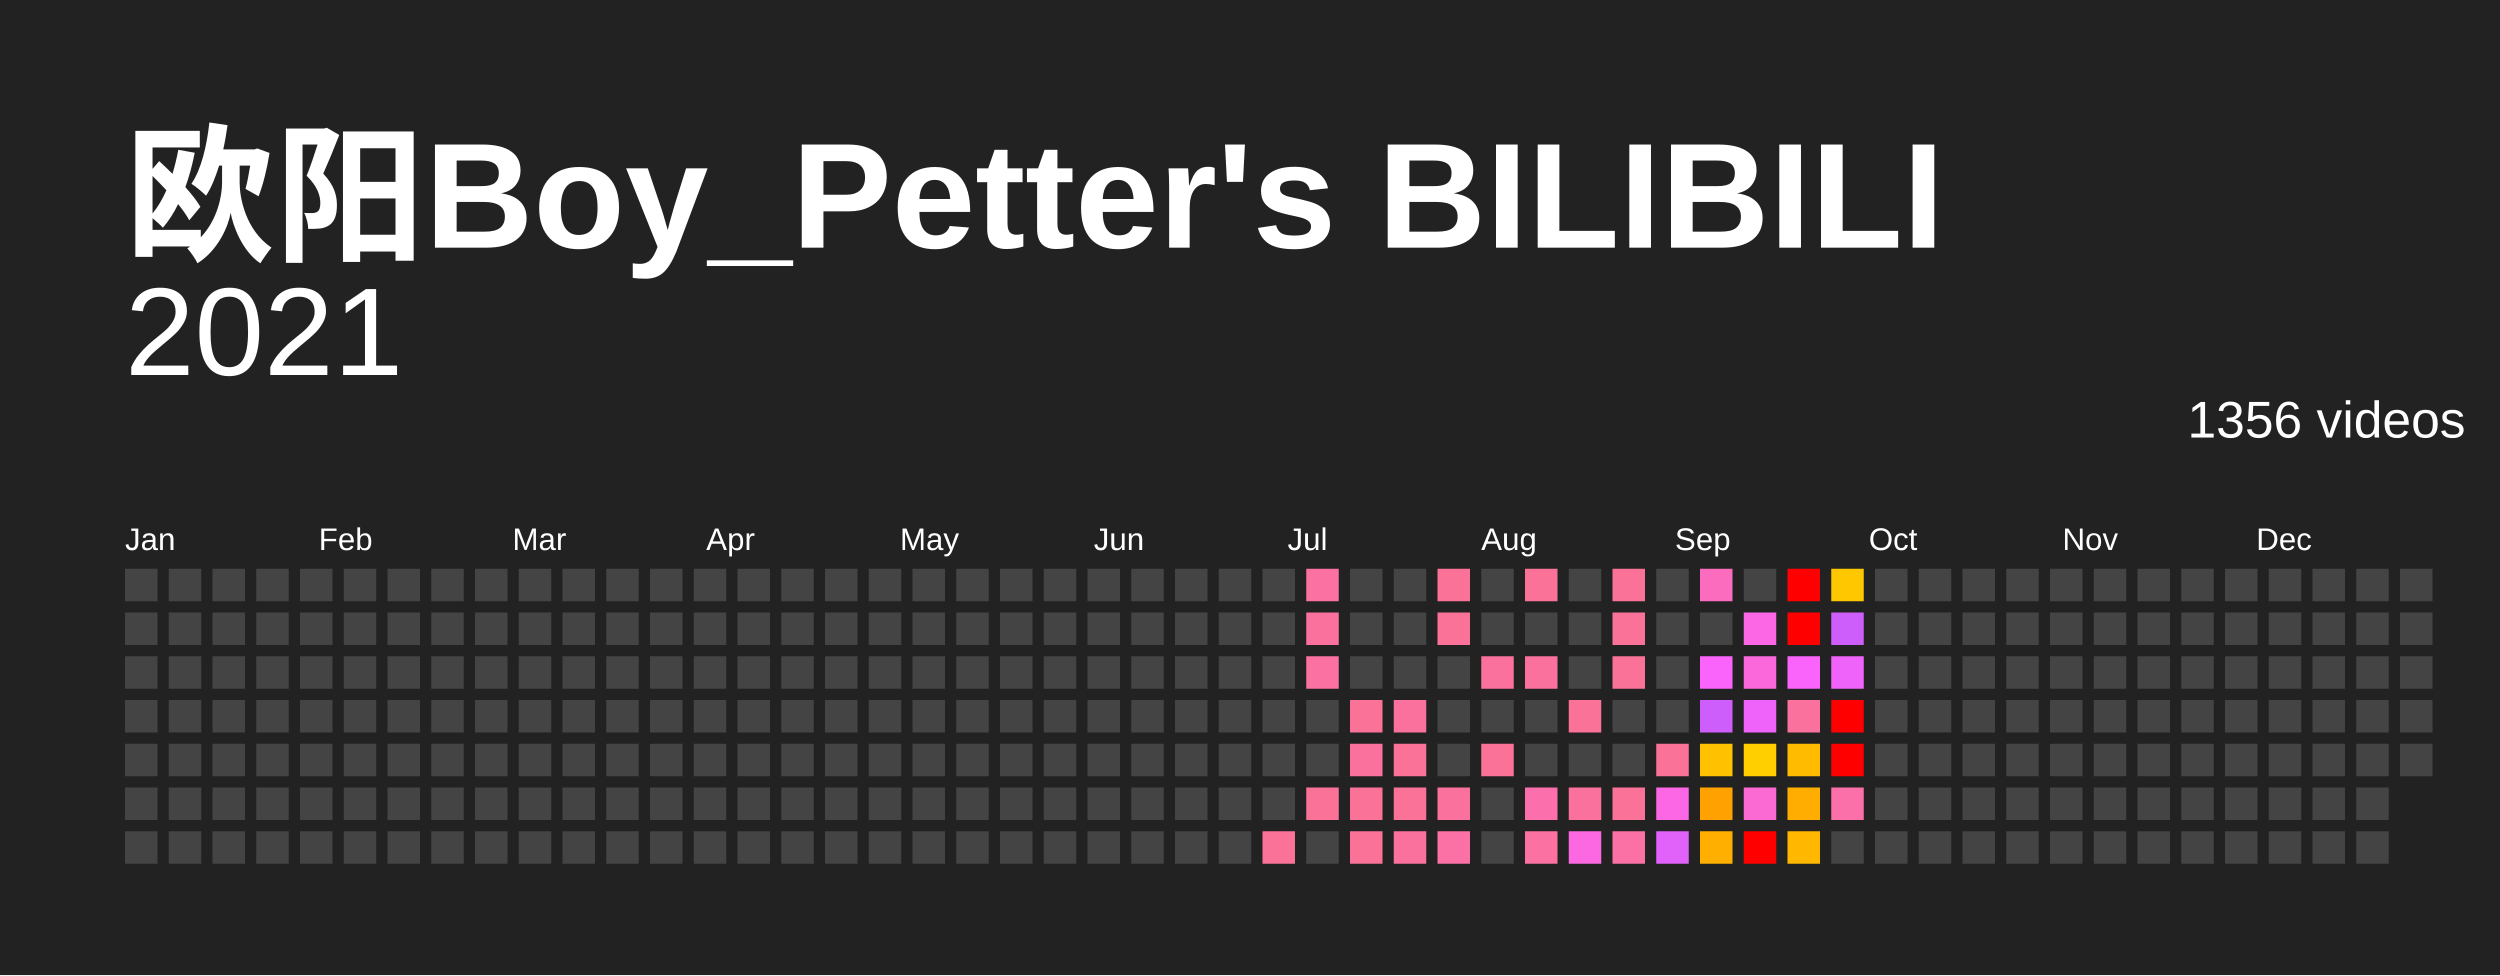
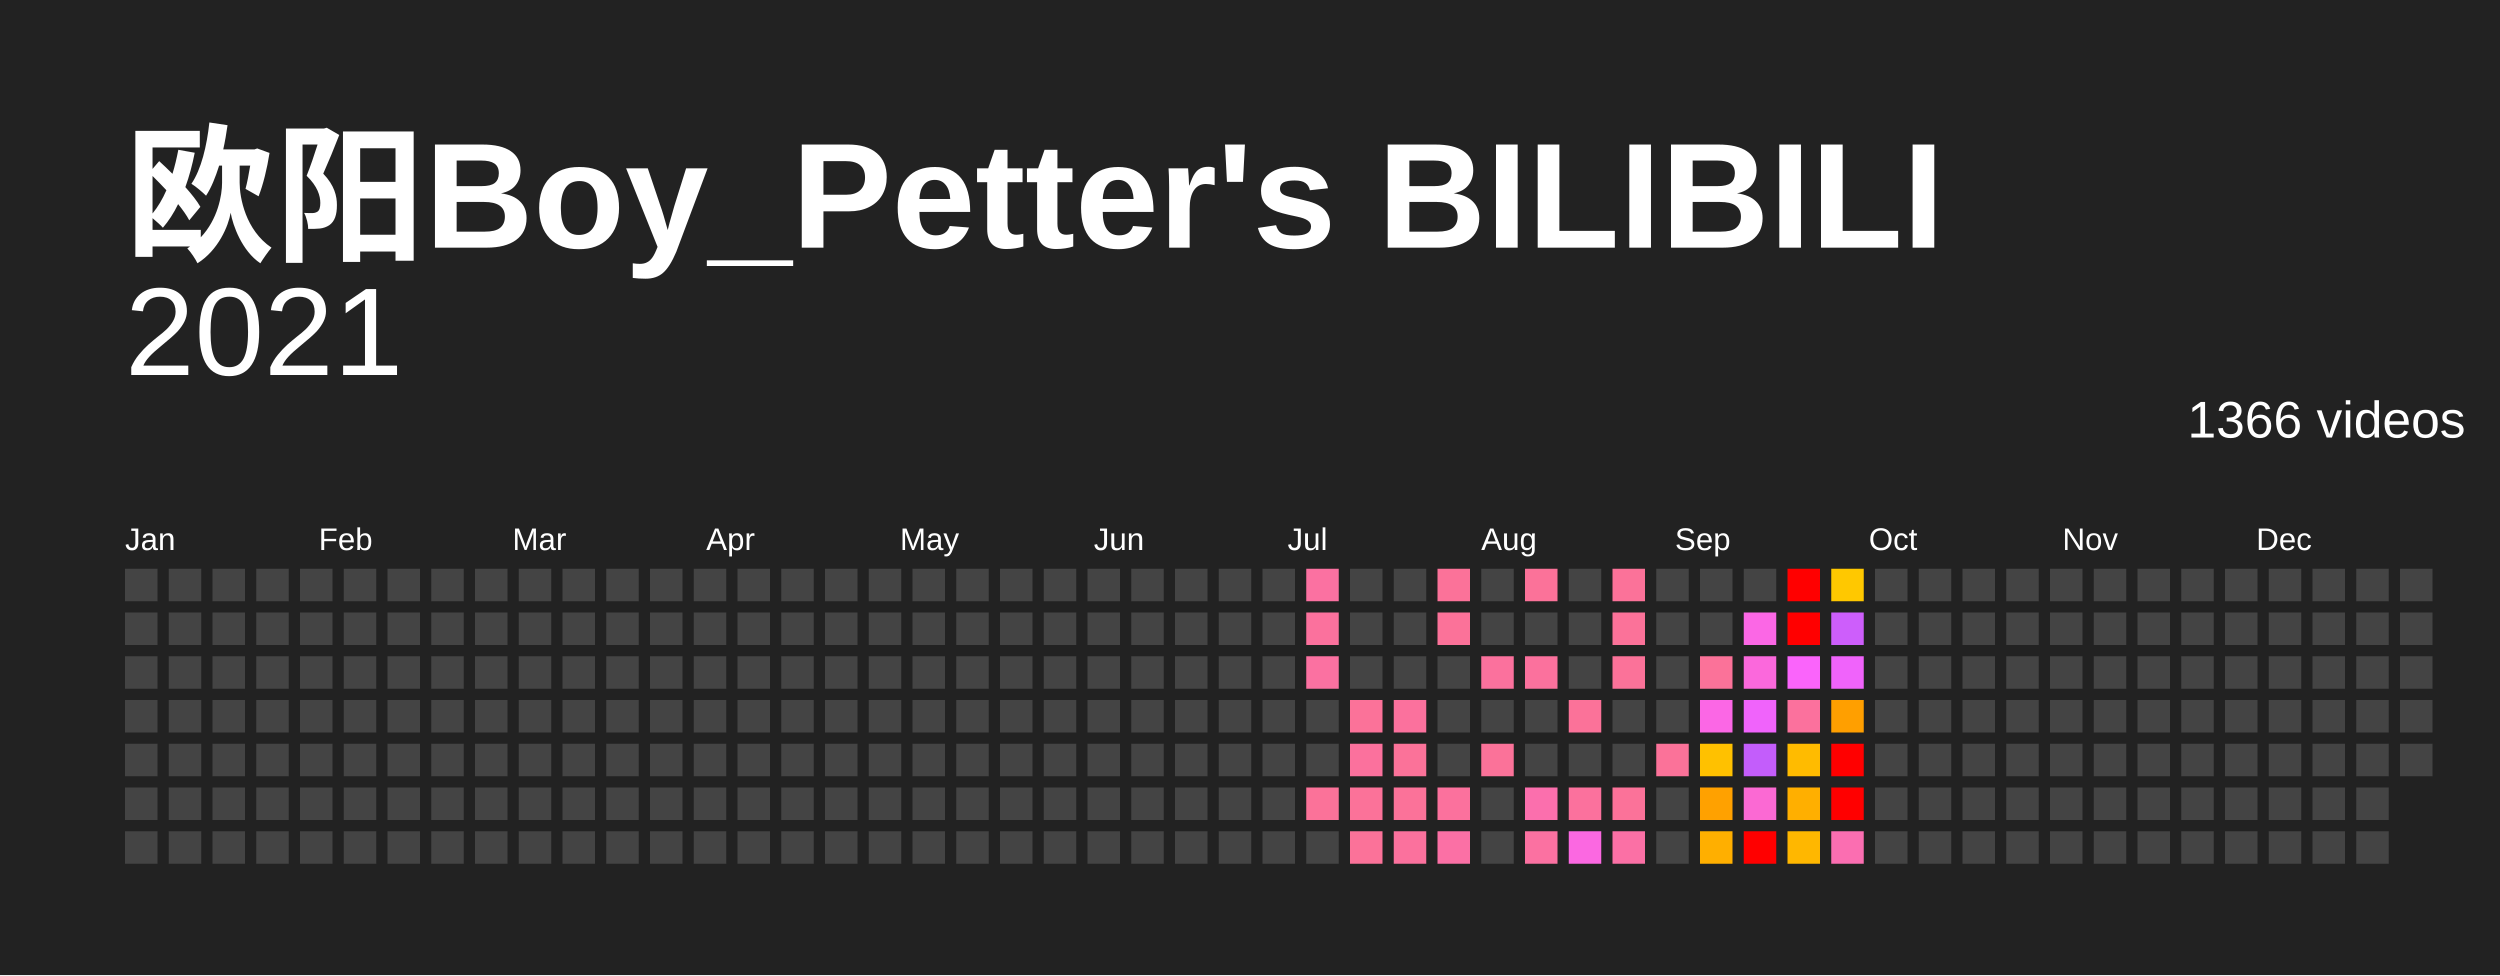
<svg xmlns="http://www.w3.org/2000/svg" baseProfile="full" height="78mm" version="1.1" viewBox="0,0,200,78" width="200mm">
  <defs />
  <rect fill="#222222" height="78" width="200" x="0" y="0" />
  <text fill="#FFFFFF" style="font-size:12px; font-family:Arial; font-weight:bold;" x="10" y="20">欧阳Boy_Petter's BILIBILI</text>
  <text alignment-baseline="hanging" fill="#FFFFFF" style="font-size:10.0px; font-family:Arial;" x="10" y="30">2021</text>
-   <text alignment-baseline="hanging" fill="#FFFFFF" style="font-size:4.125px; font-family:Arial;" x="175" y="35">1356 videos</text>
+   <text alignment-baseline="hanging" fill="#FFFFFF" style="font-size:4.125px; font-family:Arial;" x="175" y="35">1366 videos</text>
  <text fill="#FFFFFF" style="font-size:2.5px; font-family:Arial" x="10.0" y="44">Jan</text>
  <text fill="#FFFFFF" style="font-size:2.5px; font-family:Arial" x="25.5" y="44">Feb</text>
  <text fill="#FFFFFF" style="font-size:2.5px; font-family:Arial" x="41.0" y="44">Mar</text>
  <text fill="#FFFFFF" style="font-size:2.5px; font-family:Arial" x="56.5" y="44">Apr</text>
  <text fill="#FFFFFF" style="font-size:2.5px; font-family:Arial" x="72.0" y="44">May</text>
  <text fill="#FFFFFF" style="font-size:2.5px; font-family:Arial" x="87.5" y="44">Jun</text>
  <text fill="#FFFFFF" style="font-size:2.5px; font-family:Arial" x="103.0" y="44">Jul</text>
  <text fill="#FFFFFF" style="font-size:2.5px; font-family:Arial" x="118.5" y="44">Aug</text>
  <text fill="#FFFFFF" style="font-size:2.5px; font-family:Arial" x="134.0" y="44">Sep</text>
  <text fill="#FFFFFF" style="font-size:2.5px; font-family:Arial" x="149.5" y="44">Oct</text>
  <text fill="#FFFFFF" style="font-size:2.5px; font-family:Arial" x="165.0" y="44">Nov</text>
  <text fill="#FFFFFF" style="font-size:2.5px; font-family:Arial" x="180.5" y="44">Dec</text>
  <rect fill="#444444" height="2.6" width="2.6" x="10.0" y="45.5" />
  <rect fill="#444444" height="2.6" width="2.6" x="10.0" y="49.0" />
  <rect fill="#444444" height="2.6" width="2.6" x="10.0" y="52.5" />
  <rect fill="#444444" height="2.6" width="2.6" x="10.0" y="56.0" />
  <rect fill="#444444" height="2.6" width="2.6" x="10.0" y="59.5" />
  <rect fill="#444444" height="2.6" width="2.6" x="10.0" y="63.0" />
  <rect fill="#444444" height="2.6" width="2.6" x="10.0" y="66.5" />
  <rect fill="#444444" height="2.6" width="2.6" x="13.5" y="45.5" />
  <rect fill="#444444" height="2.6" width="2.6" x="13.5" y="49.0" />
  <rect fill="#444444" height="2.6" width="2.6" x="13.5" y="52.5" />
  <rect fill="#444444" height="2.6" width="2.6" x="13.5" y="56.0" />
  <rect fill="#444444" height="2.6" width="2.6" x="13.5" y="59.5" />
  <rect fill="#444444" height="2.6" width="2.6" x="13.5" y="63.0" />
  <rect fill="#444444" height="2.6" width="2.6" x="13.5" y="66.5" />
  <rect fill="#444444" height="2.6" width="2.6" x="17.0" y="45.5" />
  <rect fill="#444444" height="2.6" width="2.6" x="17.0" y="49.0" />
  <rect fill="#444444" height="2.6" width="2.6" x="17.0" y="52.5" />
  <rect fill="#444444" height="2.6" width="2.6" x="17.0" y="56.0" />
  <rect fill="#444444" height="2.6" width="2.6" x="17.0" y="59.5" />
  <rect fill="#444444" height="2.6" width="2.6" x="17.0" y="63.0" />
  <rect fill="#444444" height="2.6" width="2.6" x="17.0" y="66.5" />
  <rect fill="#444444" height="2.6" width="2.6" x="20.5" y="45.5" />
  <rect fill="#444444" height="2.6" width="2.6" x="20.5" y="49.0" />
  <rect fill="#444444" height="2.6" width="2.6" x="20.5" y="52.5" />
  <rect fill="#444444" height="2.6" width="2.6" x="20.5" y="56.0" />
  <rect fill="#444444" height="2.6" width="2.6" x="20.5" y="59.5" />
  <rect fill="#444444" height="2.6" width="2.6" x="20.5" y="63.0" />
  <rect fill="#444444" height="2.6" width="2.6" x="20.5" y="66.5" />
  <rect fill="#444444" height="2.6" width="2.6" x="24.0" y="45.5" />
  <rect fill="#444444" height="2.6" width="2.6" x="24.0" y="49.0" />
  <rect fill="#444444" height="2.6" width="2.6" x="24.0" y="52.5" />
  <rect fill="#444444" height="2.6" width="2.6" x="24.0" y="56.0" />
  <rect fill="#444444" height="2.6" width="2.6" x="24.0" y="59.5" />
  <rect fill="#444444" height="2.6" width="2.6" x="24.0" y="63.0" />
  <rect fill="#444444" height="2.6" width="2.6" x="24.0" y="66.5" />
  <rect fill="#444444" height="2.6" width="2.6" x="27.5" y="45.5" />
  <rect fill="#444444" height="2.6" width="2.6" x="27.5" y="49.0" />
  <rect fill="#444444" height="2.6" width="2.6" x="27.5" y="52.5" />
  <rect fill="#444444" height="2.6" width="2.6" x="27.5" y="56.0" />
  <rect fill="#444444" height="2.6" width="2.6" x="27.5" y="59.5" />
  <rect fill="#444444" height="2.6" width="2.6" x="27.5" y="63.0" />
  <rect fill="#444444" height="2.6" width="2.6" x="27.5" y="66.5" />
  <rect fill="#444444" height="2.6" width="2.6" x="31.0" y="45.5" />
  <rect fill="#444444" height="2.6" width="2.6" x="31.0" y="49.0" />
  <rect fill="#444444" height="2.6" width="2.6" x="31.0" y="52.5" />
  <rect fill="#444444" height="2.6" width="2.6" x="31.0" y="56.0" />
  <rect fill="#444444" height="2.6" width="2.6" x="31.0" y="59.5" />
  <rect fill="#444444" height="2.6" width="2.6" x="31.0" y="63.0" />
  <rect fill="#444444" height="2.6" width="2.6" x="31.0" y="66.5" />
  <rect fill="#444444" height="2.6" width="2.6" x="34.5" y="45.5" />
  <rect fill="#444444" height="2.6" width="2.6" x="34.5" y="49.0" />
  <rect fill="#444444" height="2.6" width="2.6" x="34.5" y="52.5" />
  <rect fill="#444444" height="2.6" width="2.6" x="34.5" y="56.0" />
  <rect fill="#444444" height="2.6" width="2.6" x="34.5" y="59.5" />
  <rect fill="#444444" height="2.6" width="2.6" x="34.5" y="63.0" />
  <rect fill="#444444" height="2.6" width="2.6" x="34.5" y="66.5" />
  <rect fill="#444444" height="2.6" width="2.6" x="38.0" y="45.5" />
  <rect fill="#444444" height="2.6" width="2.6" x="38.0" y="49.0" />
  <rect fill="#444444" height="2.6" width="2.6" x="38.0" y="52.5" />
  <rect fill="#444444" height="2.6" width="2.6" x="38.0" y="56.0" />
  <rect fill="#444444" height="2.6" width="2.6" x="38.0" y="59.5" />
  <rect fill="#444444" height="2.6" width="2.6" x="38.0" y="63.0" />
  <rect fill="#444444" height="2.6" width="2.6" x="38.0" y="66.5" />
  <rect fill="#444444" height="2.6" width="2.6" x="41.5" y="45.5" />
  <rect fill="#444444" height="2.6" width="2.6" x="41.5" y="49.0" />
  <rect fill="#444444" height="2.6" width="2.6" x="41.5" y="52.5" />
  <rect fill="#444444" height="2.6" width="2.6" x="41.5" y="56.0" />
  <rect fill="#444444" height="2.6" width="2.6" x="41.5" y="59.5" />
  <rect fill="#444444" height="2.6" width="2.6" x="41.5" y="63.0" />
  <rect fill="#444444" height="2.6" width="2.6" x="41.5" y="66.5" />
  <rect fill="#444444" height="2.6" width="2.6" x="45.0" y="45.5" />
  <rect fill="#444444" height="2.6" width="2.6" x="45.0" y="49.0" />
  <rect fill="#444444" height="2.6" width="2.6" x="45.0" y="52.5" />
  <rect fill="#444444" height="2.6" width="2.6" x="45.0" y="56.0" />
  <rect fill="#444444" height="2.6" width="2.6" x="45.0" y="59.5" />
  <rect fill="#444444" height="2.6" width="2.6" x="45.0" y="63.0" />
  <rect fill="#444444" height="2.6" width="2.6" x="45.0" y="66.5" />
  <rect fill="#444444" height="2.6" width="2.6" x="48.5" y="45.5" />
  <rect fill="#444444" height="2.6" width="2.6" x="48.5" y="49.0" />
  <rect fill="#444444" height="2.6" width="2.6" x="48.5" y="52.5" />
  <rect fill="#444444" height="2.6" width="2.6" x="48.5" y="56.0" />
  <rect fill="#444444" height="2.6" width="2.6" x="48.5" y="59.5" />
  <rect fill="#444444" height="2.6" width="2.6" x="48.5" y="63.0" />
  <rect fill="#444444" height="2.6" width="2.6" x="48.5" y="66.5" />
  <rect fill="#444444" height="2.6" width="2.6" x="52.0" y="45.5" />
  <rect fill="#444444" height="2.6" width="2.6" x="52.0" y="49.0" />
  <rect fill="#444444" height="2.6" width="2.6" x="52.0" y="52.5" />
  <rect fill="#444444" height="2.6" width="2.6" x="52.0" y="56.0" />
  <rect fill="#444444" height="2.6" width="2.6" x="52.0" y="59.5" />
  <rect fill="#444444" height="2.6" width="2.6" x="52.0" y="63.0" />
  <rect fill="#444444" height="2.6" width="2.6" x="52.0" y="66.5" />
  <rect fill="#444444" height="2.6" width="2.6" x="55.5" y="45.5" />
  <rect fill="#444444" height="2.6" width="2.6" x="55.5" y="49.0" />
  <rect fill="#444444" height="2.6" width="2.6" x="55.5" y="52.5" />
  <rect fill="#444444" height="2.6" width="2.6" x="55.5" y="56.0" />
  <rect fill="#444444" height="2.6" width="2.6" x="55.5" y="59.5" />
  <rect fill="#444444" height="2.6" width="2.6" x="55.5" y="63.0" />
  <rect fill="#444444" height="2.6" width="2.6" x="55.5" y="66.5" />
  <rect fill="#444444" height="2.6" width="2.6" x="59.0" y="45.5" />
  <rect fill="#444444" height="2.6" width="2.6" x="59.0" y="49.0" />
  <rect fill="#444444" height="2.6" width="2.6" x="59.0" y="52.5" />
  <rect fill="#444444" height="2.6" width="2.6" x="59.0" y="56.0" />
  <rect fill="#444444" height="2.6" width="2.6" x="59.0" y="59.5" />
  <rect fill="#444444" height="2.6" width="2.6" x="59.0" y="63.0" />
  <rect fill="#444444" height="2.6" width="2.6" x="59.0" y="66.5" />
  <rect fill="#444444" height="2.6" width="2.6" x="62.5" y="45.5" />
  <rect fill="#444444" height="2.6" width="2.6" x="62.5" y="49.0" />
  <rect fill="#444444" height="2.6" width="2.6" x="62.5" y="52.5" />
  <rect fill="#444444" height="2.6" width="2.6" x="62.5" y="56.0" />
  <rect fill="#444444" height="2.6" width="2.6" x="62.5" y="59.5" />
  <rect fill="#444444" height="2.6" width="2.6" x="62.5" y="63.0" />
  <rect fill="#444444" height="2.6" width="2.6" x="62.5" y="66.5" />
  <rect fill="#444444" height="2.6" width="2.6" x="66.0" y="45.5" />
  <rect fill="#444444" height="2.6" width="2.6" x="66.0" y="49.0" />
  <rect fill="#444444" height="2.6" width="2.6" x="66.0" y="52.5" />
  <rect fill="#444444" height="2.6" width="2.6" x="66.0" y="56.0" />
  <rect fill="#444444" height="2.6" width="2.6" x="66.0" y="59.5" />
  <rect fill="#444444" height="2.6" width="2.6" x="66.0" y="63.0" />
  <rect fill="#444444" height="2.6" width="2.6" x="66.0" y="66.5" />
  <rect fill="#444444" height="2.6" width="2.6" x="69.5" y="45.5" />
  <rect fill="#444444" height="2.6" width="2.6" x="69.5" y="49.0" />
  <rect fill="#444444" height="2.6" width="2.6" x="69.5" y="52.5" />
  <rect fill="#444444" height="2.6" width="2.6" x="69.5" y="56.0" />
  <rect fill="#444444" height="2.6" width="2.6" x="69.5" y="59.5" />
  <rect fill="#444444" height="2.6" width="2.6" x="69.5" y="63.0" />
  <rect fill="#444444" height="2.6" width="2.6" x="69.5" y="66.5" />
  <rect fill="#444444" height="2.6" width="2.6" x="73.0" y="45.5" />
  <rect fill="#444444" height="2.6" width="2.6" x="73.0" y="49.0" />
  <rect fill="#444444" height="2.6" width="2.6" x="73.0" y="52.5" />
  <rect fill="#444444" height="2.6" width="2.6" x="73.0" y="56.0" />
  <rect fill="#444444" height="2.6" width="2.6" x="73.0" y="59.5" />
  <rect fill="#444444" height="2.6" width="2.6" x="73.0" y="63.0" />
  <rect fill="#444444" height="2.6" width="2.6" x="73.0" y="66.5" />
  <rect fill="#444444" height="2.6" width="2.6" x="76.5" y="45.5" />
  <rect fill="#444444" height="2.6" width="2.6" x="76.5" y="49.0" />
  <rect fill="#444444" height="2.6" width="2.6" x="76.5" y="52.5" />
  <rect fill="#444444" height="2.6" width="2.6" x="76.5" y="56.0" />
  <rect fill="#444444" height="2.6" width="2.6" x="76.5" y="59.5" />
  <rect fill="#444444" height="2.6" width="2.6" x="76.5" y="63.0" />
  <rect fill="#444444" height="2.6" width="2.6" x="76.5" y="66.5" />
  <rect fill="#444444" height="2.6" width="2.6" x="80.0" y="45.5" />
  <rect fill="#444444" height="2.6" width="2.6" x="80.0" y="49.0" />
  <rect fill="#444444" height="2.6" width="2.6" x="80.0" y="52.5" />
  <rect fill="#444444" height="2.6" width="2.6" x="80.0" y="56.0" />
  <rect fill="#444444" height="2.6" width="2.6" x="80.0" y="59.5" />
  <rect fill="#444444" height="2.6" width="2.6" x="80.0" y="63.0" />
  <rect fill="#444444" height="2.6" width="2.6" x="80.0" y="66.5" />
  <rect fill="#444444" height="2.6" width="2.6" x="83.5" y="45.5" />
  <rect fill="#444444" height="2.6" width="2.6" x="83.5" y="49.0" />
  <rect fill="#444444" height="2.6" width="2.6" x="83.5" y="52.5" />
  <rect fill="#444444" height="2.6" width="2.6" x="83.5" y="56.0" />
  <rect fill="#444444" height="2.6" width="2.6" x="83.5" y="59.5" />
  <rect fill="#444444" height="2.6" width="2.6" x="83.5" y="63.0" />
  <rect fill="#444444" height="2.6" width="2.6" x="83.5" y="66.5" />
  <rect fill="#444444" height="2.6" width="2.6" x="87.0" y="45.5" />
  <rect fill="#444444" height="2.6" width="2.6" x="87.0" y="49.0" />
  <rect fill="#444444" height="2.6" width="2.6" x="87.0" y="52.5" />
  <rect fill="#444444" height="2.6" width="2.6" x="87.0" y="56.0" />
  <rect fill="#444444" height="2.6" width="2.6" x="87.0" y="59.5" />
  <rect fill="#444444" height="2.6" width="2.6" x="87.0" y="63.0" />
  <rect fill="#444444" height="2.6" width="2.6" x="87.0" y="66.5" />
  <rect fill="#444444" height="2.6" width="2.6" x="90.5" y="45.5" />
  <rect fill="#444444" height="2.6" width="2.6" x="90.5" y="49.0" />
  <rect fill="#444444" height="2.6" width="2.6" x="90.5" y="52.5" />
  <rect fill="#444444" height="2.6" width="2.6" x="90.5" y="56.0" />
  <rect fill="#444444" height="2.6" width="2.6" x="90.5" y="59.5" />
  <rect fill="#444444" height="2.6" width="2.6" x="90.5" y="63.0" />
  <rect fill="#444444" height="2.6" width="2.6" x="90.5" y="66.5" />
  <rect fill="#444444" height="2.6" width="2.6" x="94.0" y="45.5" />
  <rect fill="#444444" height="2.6" width="2.6" x="94.0" y="49.0" />
  <rect fill="#444444" height="2.6" width="2.6" x="94.0" y="52.5" />
  <rect fill="#444444" height="2.6" width="2.6" x="94.0" y="56.0" />
  <rect fill="#444444" height="2.6" width="2.6" x="94.0" y="59.5" />
  <rect fill="#444444" height="2.6" width="2.6" x="94.0" y="63.0" />
  <rect fill="#444444" height="2.6" width="2.6" x="94.0" y="66.5" />
  <rect fill="#444444" height="2.6" width="2.6" x="97.5" y="45.5" />
  <rect fill="#444444" height="2.6" width="2.6" x="97.5" y="49.0" />
  <rect fill="#444444" height="2.6" width="2.6" x="97.5" y="52.5" />
  <rect fill="#444444" height="2.6" width="2.6" x="97.5" y="56.0" />
  <rect fill="#444444" height="2.6" width="2.6" x="97.5" y="59.5" />
  <rect fill="#444444" height="2.6" width="2.6" x="97.5" y="63.0" />
  <rect fill="#444444" height="2.6" width="2.6" x="97.5" y="66.5" />
  <rect fill="#444444" height="2.6" width="2.6" x="101.0" y="45.5" />
  <rect fill="#444444" height="2.6" width="2.6" x="101.0" y="49.0" />
  <rect fill="#444444" height="2.6" width="2.6" x="101.0" y="52.5" />
  <rect fill="#444444" height="2.6" width="2.6" x="101.0" y="56.0" />
  <rect fill="#444444" height="2.6" width="2.6" x="101.0" y="59.5" />
  <rect fill="#444444" height="2.6" width="2.6" x="101.0" y="63.0" />
-   <rect fill="#fb7299" height="2.6" width="2.6" x="101.0" y="66.5" />
+   <rect fill="#444444" height="2.6" width="2.6" x="101.0" y="66.5" />
  <rect fill="#fb71a1" height="2.6" width="2.6" x="104.5" y="45.5" />
  <rect fill="#fb719d" height="2.6" width="2.6" x="104.5" y="49.0" />
  <rect fill="#fb71a1" height="2.6" width="2.6" x="104.5" y="52.5" />
  <rect fill="#444444" height="2.6" width="2.6" x="104.5" y="56.0" />
  <rect fill="#444444" height="2.6" width="2.6" x="104.5" y="59.5" />
  <rect fill="#fb7299" height="2.6" width="2.6" x="104.5" y="63.0" />
  <rect fill="#444444" height="2.6" width="2.6" x="104.5" y="66.5" />
  <rect fill="#444444" height="2.6" width="2.6" x="108.0" y="45.5" />
  <rect fill="#444444" height="2.6" width="2.6" x="108.0" y="49.0" />
  <rect fill="#444444" height="2.6" width="2.6" x="108.0" y="52.5" />
  <rect fill="#fb7299" height="2.6" width="2.6" x="108.0" y="56.0" />
  <rect fill="#fb719d" height="2.6" width="2.6" x="108.0" y="59.5" />
  <rect fill="#fb7299" height="2.6" width="2.6" x="108.0" y="63.0" />
  <rect fill="#fb7299" height="2.6" width="2.6" x="108.0" y="66.5" />
  <rect fill="#444444" height="2.6" width="2.6" x="111.5" y="45.5" />
  <rect fill="#444444" height="2.6" width="2.6" x="111.5" y="49.0" />
  <rect fill="#444444" height="2.6" width="2.6" x="111.5" y="52.5" />
  <rect fill="#fb719d" height="2.6" width="2.6" x="111.5" y="56.0" />
  <rect fill="#fb7299" height="2.6" width="2.6" x="111.5" y="59.5" />
  <rect fill="#fb7299" height="2.6" width="2.6" x="111.5" y="63.0" />
  <rect fill="#fb719d" height="2.6" width="2.6" x="111.5" y="66.5" />
  <rect fill="#fb7299" height="2.6" width="2.6" x="115.0" y="45.5" />
  <rect fill="#fb7299" height="2.6" width="2.6" x="115.0" y="49.0" />
  <rect fill="#444444" height="2.6" width="2.6" x="115.0" y="52.5" />
  <rect fill="#444444" height="2.6" width="2.6" x="115.0" y="56.0" />
  <rect fill="#444444" height="2.6" width="2.6" x="115.0" y="59.5" />
  <rect fill="#fb719d" height="2.6" width="2.6" x="115.0" y="63.0" />
  <rect fill="#fb70a5" height="2.6" width="2.6" x="115.0" y="66.5" />
  <rect fill="#444444" height="2.6" width="2.6" x="118.5" y="45.5" />
  <rect fill="#444444" height="2.6" width="2.6" x="118.5" y="49.0" />
  <rect fill="#fb719d" height="2.6" width="2.6" x="118.5" y="52.5" />
  <rect fill="#444444" height="2.6" width="2.6" x="118.5" y="56.0" />
  <rect fill="#fb7299" height="2.6" width="2.6" x="118.5" y="59.5" />
  <rect fill="#444444" height="2.6" width="2.6" x="118.5" y="63.0" />
  <rect fill="#444444" height="2.6" width="2.6" x="118.5" y="66.5" />
  <rect fill="#fb7299" height="2.6" width="2.6" x="122.0" y="45.5" />
  <rect fill="#444444" height="2.6" width="2.6" x="122.0" y="49.0" />
  <rect fill="#fb719d" height="2.6" width="2.6" x="122.0" y="52.5" />
  <rect fill="#444444" height="2.6" width="2.6" x="122.0" y="56.0" />
  <rect fill="#444444" height="2.6" width="2.6" x="122.0" y="59.5" />
  <rect fill="#fb6fad" height="2.6" width="2.6" x="122.0" y="63.0" />
  <rect fill="#fb71a1" height="2.6" width="2.6" x="122.0" y="66.5" />
  <rect fill="#444444" height="2.6" width="2.6" x="125.5" y="45.5" />
  <rect fill="#444444" height="2.6" width="2.6" x="125.5" y="49.0" />
  <rect fill="#444444" height="2.6" width="2.6" x="125.5" y="52.5" />
  <rect fill="#fb7299" height="2.6" width="2.6" x="125.5" y="56.0" />
  <rect fill="#444444" height="2.6" width="2.6" x="125.5" y="59.5" />
  <rect fill="#fb719d" height="2.6" width="2.6" x="125.5" y="63.0" />
  <rect fill="#fb68e1" height="2.6" width="2.6" x="125.5" y="66.5" />
  <rect fill="#fb7299" height="2.6" width="2.6" x="129.0" y="45.5" />
  <rect fill="#fb7299" height="2.6" width="2.6" x="129.0" y="49.0" />
  <rect fill="#fb7299" height="2.6" width="2.6" x="129.0" y="52.5" />
  <rect fill="#444444" height="2.6" width="2.6" x="129.0" y="56.0" />
  <rect fill="#444444" height="2.6" width="2.6" x="129.0" y="59.5" />
  <rect fill="#fb7299" height="2.6" width="2.6" x="129.0" y="63.0" />
  <rect fill="#fb70a5" height="2.6" width="2.6" x="129.0" y="66.5" />
  <rect fill="#444444" height="2.6" width="2.6" x="132.5" y="45.5" />
  <rect fill="#444444" height="2.6" width="2.6" x="132.5" y="49.0" />
  <rect fill="#444444" height="2.6" width="2.6" x="132.5" y="52.5" />
  <rect fill="#444444" height="2.6" width="2.6" x="132.5" y="56.0" />
  <rect fill="#fb7299" height="2.6" width="2.6" x="132.5" y="59.5" />
-   <rect fill="#fb67e5" height="2.6" width="2.6" x="132.5" y="63.0" />
-   <rect fill="#e161fb" height="2.6" width="2.6" x="132.5" y="66.5" />
-   <rect fill="#fb6cbe" height="2.6" width="2.6" x="136.0" y="45.5" />
+   <rect fill="#444444" height="2.6" width="2.6" x="132.5" y="63.0" />
+   <rect fill="#444444" height="2.6" width="2.6" x="132.5" y="66.5" />
+   <rect fill="#444444" height="2.6" width="2.6" x="136.0" y="45.5" />
  <rect fill="#444444" height="2.6" width="2.6" x="136.0" y="49.0" />
-   <rect fill="#fa64fb" height="2.6" width="2.6" x="136.0" y="52.5" />
-   <rect fill="#cd5efb" height="2.6" width="2.6" x="136.0" y="56.0" />
+   <rect fill="#fb7299" height="2.6" width="2.6" x="136.0" y="52.5" />
+   <rect fill="#fb67e5" height="2.6" width="2.6" x="136.0" y="56.0" />
  <rect fill="#ffc100" height="2.6" width="2.6" x="136.0" y="59.5" />
  <rect fill="#ffa100" height="2.6" width="2.6" x="136.0" y="63.0" />
  <rect fill="#ffaf00" height="2.6" width="2.6" x="136.0" y="66.5" />
  <rect fill="#444444" height="2.6" width="2.6" x="139.5" y="45.5" />
  <rect fill="#fb67e5" height="2.6" width="2.6" x="139.5" y="49.0" />
  <rect fill="#fb68dc" height="2.6" width="2.6" x="139.5" y="52.5" />
  <rect fill="#f063fb" height="2.6" width="2.6" x="139.5" y="56.0" />
-   <rect fill="#ffcf00" height="2.6" width="2.6" x="139.5" y="59.5" />
+   <rect fill="#c35dfb" height="2.6" width="2.6" x="139.5" y="59.5" />
  <rect fill="#fb69d3" height="2.6" width="2.6" x="139.5" y="63.0" />
  <rect fill="red" height="2.6" width="2.6" x="139.5" y="66.5" />
  <rect fill="red" height="2.6" width="2.6" x="143.0" y="45.5" />
  <rect fill="red" height="2.6" width="2.6" x="143.0" y="49.0" />
  <rect fill="#fa64fb" height="2.6" width="2.6" x="143.0" y="52.5" />
  <rect fill="#fb719d" height="2.6" width="2.6" x="143.0" y="56.0" />
  <rect fill="#ffbb00" height="2.6" width="2.6" x="143.0" y="59.5" />
-   <rect fill="#ffad00" height="2.6" width="2.6" x="143.0" y="63.0" />
+   <rect fill="#ffaf00" height="2.6" width="2.6" x="143.0" y="63.0" />
  <rect fill="#ffb700" height="2.6" width="2.6" x="143.0" y="66.5" />
-   <rect fill="#ffc700" height="2.6" width="2.6" x="146.5" y="45.5" />
+   <rect fill="#ffc800" height="2.6" width="2.6" x="146.5" y="45.5" />
  <rect fill="#cd5efb" height="2.6" width="2.6" x="146.5" y="49.0" />
  <rect fill="#f063fb" height="2.6" width="2.6" x="146.5" y="52.5" />
-   <rect fill="red" height="2.6" width="2.6" x="146.5" y="56.0" />
+   <rect fill="#ff9f00" height="2.6" width="2.6" x="146.5" y="56.0" />
  <rect fill="red" height="2.6" width="2.6" x="146.5" y="59.5" />
-   <rect fill="#fb70a9" height="2.6" width="2.6" x="146.5" y="63.0" />
-   <rect fill="#444444" height="2.6" width="2.6" x="146.5" y="66.5" />
+   <rect fill="red" height="2.6" width="2.6" x="146.5" y="63.0" />
+   <rect fill="#fb6eb1" height="2.6" width="2.6" x="146.5" y="66.5" />
  <rect fill="#444444" height="2.6" width="2.6" x="150.0" y="45.5" />
  <rect fill="#444444" height="2.6" width="2.6" x="150.0" y="49.0" />
  <rect fill="#444444" height="2.6" width="2.6" x="150.0" y="52.5" />
  <rect fill="#444444" height="2.6" width="2.6" x="150.0" y="56.0" />
  <rect fill="#444444" height="2.6" width="2.6" x="150.0" y="59.5" />
  <rect fill="#444444" height="2.6" width="2.6" x="150.0" y="63.0" />
  <rect fill="#444444" height="2.6" width="2.6" x="150.0" y="66.5" />
  <rect fill="#444444" height="2.6" width="2.6" x="153.5" y="45.5" />
  <rect fill="#444444" height="2.6" width="2.6" x="153.5" y="49.0" />
  <rect fill="#444444" height="2.6" width="2.6" x="153.5" y="52.5" />
  <rect fill="#444444" height="2.6" width="2.6" x="153.5" y="56.0" />
  <rect fill="#444444" height="2.6" width="2.6" x="153.5" y="59.5" />
  <rect fill="#444444" height="2.6" width="2.6" x="153.5" y="63.0" />
  <rect fill="#444444" height="2.6" width="2.6" x="153.5" y="66.5" />
  <rect fill="#444444" height="2.6" width="2.6" x="157.0" y="45.5" />
  <rect fill="#444444" height="2.6" width="2.6" x="157.0" y="49.0" />
  <rect fill="#444444" height="2.6" width="2.6" x="157.0" y="52.5" />
  <rect fill="#444444" height="2.6" width="2.6" x="157.0" y="56.0" />
  <rect fill="#444444" height="2.6" width="2.6" x="157.0" y="59.5" />
  <rect fill="#444444" height="2.6" width="2.6" x="157.0" y="63.0" />
  <rect fill="#444444" height="2.6" width="2.6" x="157.0" y="66.5" />
  <rect fill="#444444" height="2.6" width="2.6" x="160.5" y="45.5" />
  <rect fill="#444444" height="2.6" width="2.6" x="160.5" y="49.0" />
  <rect fill="#444444" height="2.6" width="2.6" x="160.5" y="52.5" />
  <rect fill="#444444" height="2.6" width="2.6" x="160.5" y="56.0" />
  <rect fill="#444444" height="2.6" width="2.6" x="160.5" y="59.5" />
  <rect fill="#444444" height="2.6" width="2.6" x="160.5" y="63.0" />
  <rect fill="#444444" height="2.6" width="2.6" x="160.5" y="66.5" />
  <rect fill="#444444" height="2.6" width="2.6" x="164.0" y="45.5" />
  <rect fill="#444444" height="2.6" width="2.6" x="164.0" y="49.0" />
  <rect fill="#444444" height="2.6" width="2.6" x="164.0" y="52.5" />
  <rect fill="#444444" height="2.6" width="2.6" x="164.0" y="56.0" />
  <rect fill="#444444" height="2.6" width="2.6" x="164.0" y="59.5" />
  <rect fill="#444444" height="2.6" width="2.6" x="164.0" y="63.0" />
  <rect fill="#444444" height="2.6" width="2.6" x="164.0" y="66.5" />
  <rect fill="#444444" height="2.6" width="2.6" x="167.5" y="45.5" />
  <rect fill="#444444" height="2.6" width="2.6" x="167.5" y="49.0" />
  <rect fill="#444444" height="2.6" width="2.6" x="167.5" y="52.5" />
  <rect fill="#444444" height="2.6" width="2.6" x="167.5" y="56.0" />
  <rect fill="#444444" height="2.6" width="2.6" x="167.5" y="59.5" />
  <rect fill="#444444" height="2.6" width="2.6" x="167.5" y="63.0" />
  <rect fill="#444444" height="2.6" width="2.6" x="167.5" y="66.5" />
  <rect fill="#444444" height="2.6" width="2.6" x="171.0" y="45.5" />
  <rect fill="#444444" height="2.6" width="2.6" x="171.0" y="49.0" />
  <rect fill="#444444" height="2.6" width="2.6" x="171.0" y="52.5" />
  <rect fill="#444444" height="2.6" width="2.6" x="171.0" y="56.0" />
  <rect fill="#444444" height="2.6" width="2.6" x="171.0" y="59.5" />
  <rect fill="#444444" height="2.6" width="2.6" x="171.0" y="63.0" />
  <rect fill="#444444" height="2.6" width="2.6" x="171.0" y="66.5" />
  <rect fill="#444444" height="2.6" width="2.6" x="174.5" y="45.5" />
  <rect fill="#444444" height="2.6" width="2.6" x="174.5" y="49.0" />
  <rect fill="#444444" height="2.6" width="2.6" x="174.5" y="52.5" />
  <rect fill="#444444" height="2.6" width="2.6" x="174.5" y="56.0" />
  <rect fill="#444444" height="2.6" width="2.6" x="174.5" y="59.5" />
  <rect fill="#444444" height="2.6" width="2.6" x="174.5" y="63.0" />
  <rect fill="#444444" height="2.6" width="2.6" x="174.5" y="66.5" />
  <rect fill="#444444" height="2.6" width="2.6" x="178.0" y="45.5" />
  <rect fill="#444444" height="2.6" width="2.6" x="178.0" y="49.0" />
  <rect fill="#444444" height="2.6" width="2.6" x="178.0" y="52.5" />
  <rect fill="#444444" height="2.6" width="2.6" x="178.0" y="56.0" />
  <rect fill="#444444" height="2.6" width="2.6" x="178.0" y="59.5" />
  <rect fill="#444444" height="2.6" width="2.6" x="178.0" y="63.0" />
  <rect fill="#444444" height="2.6" width="2.6" x="178.0" y="66.5" />
  <rect fill="#444444" height="2.6" width="2.6" x="181.5" y="45.5" />
  <rect fill="#444444" height="2.6" width="2.6" x="181.5" y="49.0" />
  <rect fill="#444444" height="2.6" width="2.6" x="181.5" y="52.5" />
  <rect fill="#444444" height="2.6" width="2.6" x="181.5" y="56.0" />
  <rect fill="#444444" height="2.6" width="2.6" x="181.5" y="59.5" />
  <rect fill="#444444" height="2.6" width="2.6" x="181.5" y="63.0" />
  <rect fill="#444444" height="2.6" width="2.6" x="181.5" y="66.5" />
  <rect fill="#444444" height="2.6" width="2.6" x="185.0" y="45.5" />
  <rect fill="#444444" height="2.6" width="2.6" x="185.0" y="49.0" />
  <rect fill="#444444" height="2.6" width="2.6" x="185.0" y="52.5" />
  <rect fill="#444444" height="2.6" width="2.6" x="185.0" y="56.0" />
  <rect fill="#444444" height="2.6" width="2.6" x="185.0" y="59.5" />
  <rect fill="#444444" height="2.6" width="2.6" x="185.0" y="63.0" />
  <rect fill="#444444" height="2.6" width="2.6" x="185.0" y="66.5" />
  <rect fill="#444444" height="2.6" width="2.6" x="188.5" y="45.5" />
  <rect fill="#444444" height="2.6" width="2.6" x="188.5" y="49.0" />
  <rect fill="#444444" height="2.6" width="2.6" x="188.5" y="52.5" />
  <rect fill="#444444" height="2.6" width="2.6" x="188.5" y="56.0" />
  <rect fill="#444444" height="2.6" width="2.6" x="188.5" y="59.5" />
  <rect fill="#444444" height="2.6" width="2.6" x="188.5" y="63.0" />
  <rect fill="#444444" height="2.6" width="2.6" x="188.5" y="66.5" />
  <rect fill="#444444" height="2.6" width="2.6" x="192.0" y="45.5" />
  <rect fill="#444444" height="2.6" width="2.6" x="192.0" y="49.0" />
  <rect fill="#444444" height="2.6" width="2.6" x="192.0" y="52.5" />
  <rect fill="#444444" height="2.6" width="2.6" x="192.0" y="56.0" />
  <rect fill="#444444" height="2.6" width="2.6" x="192.0" y="59.5" />
</svg>
